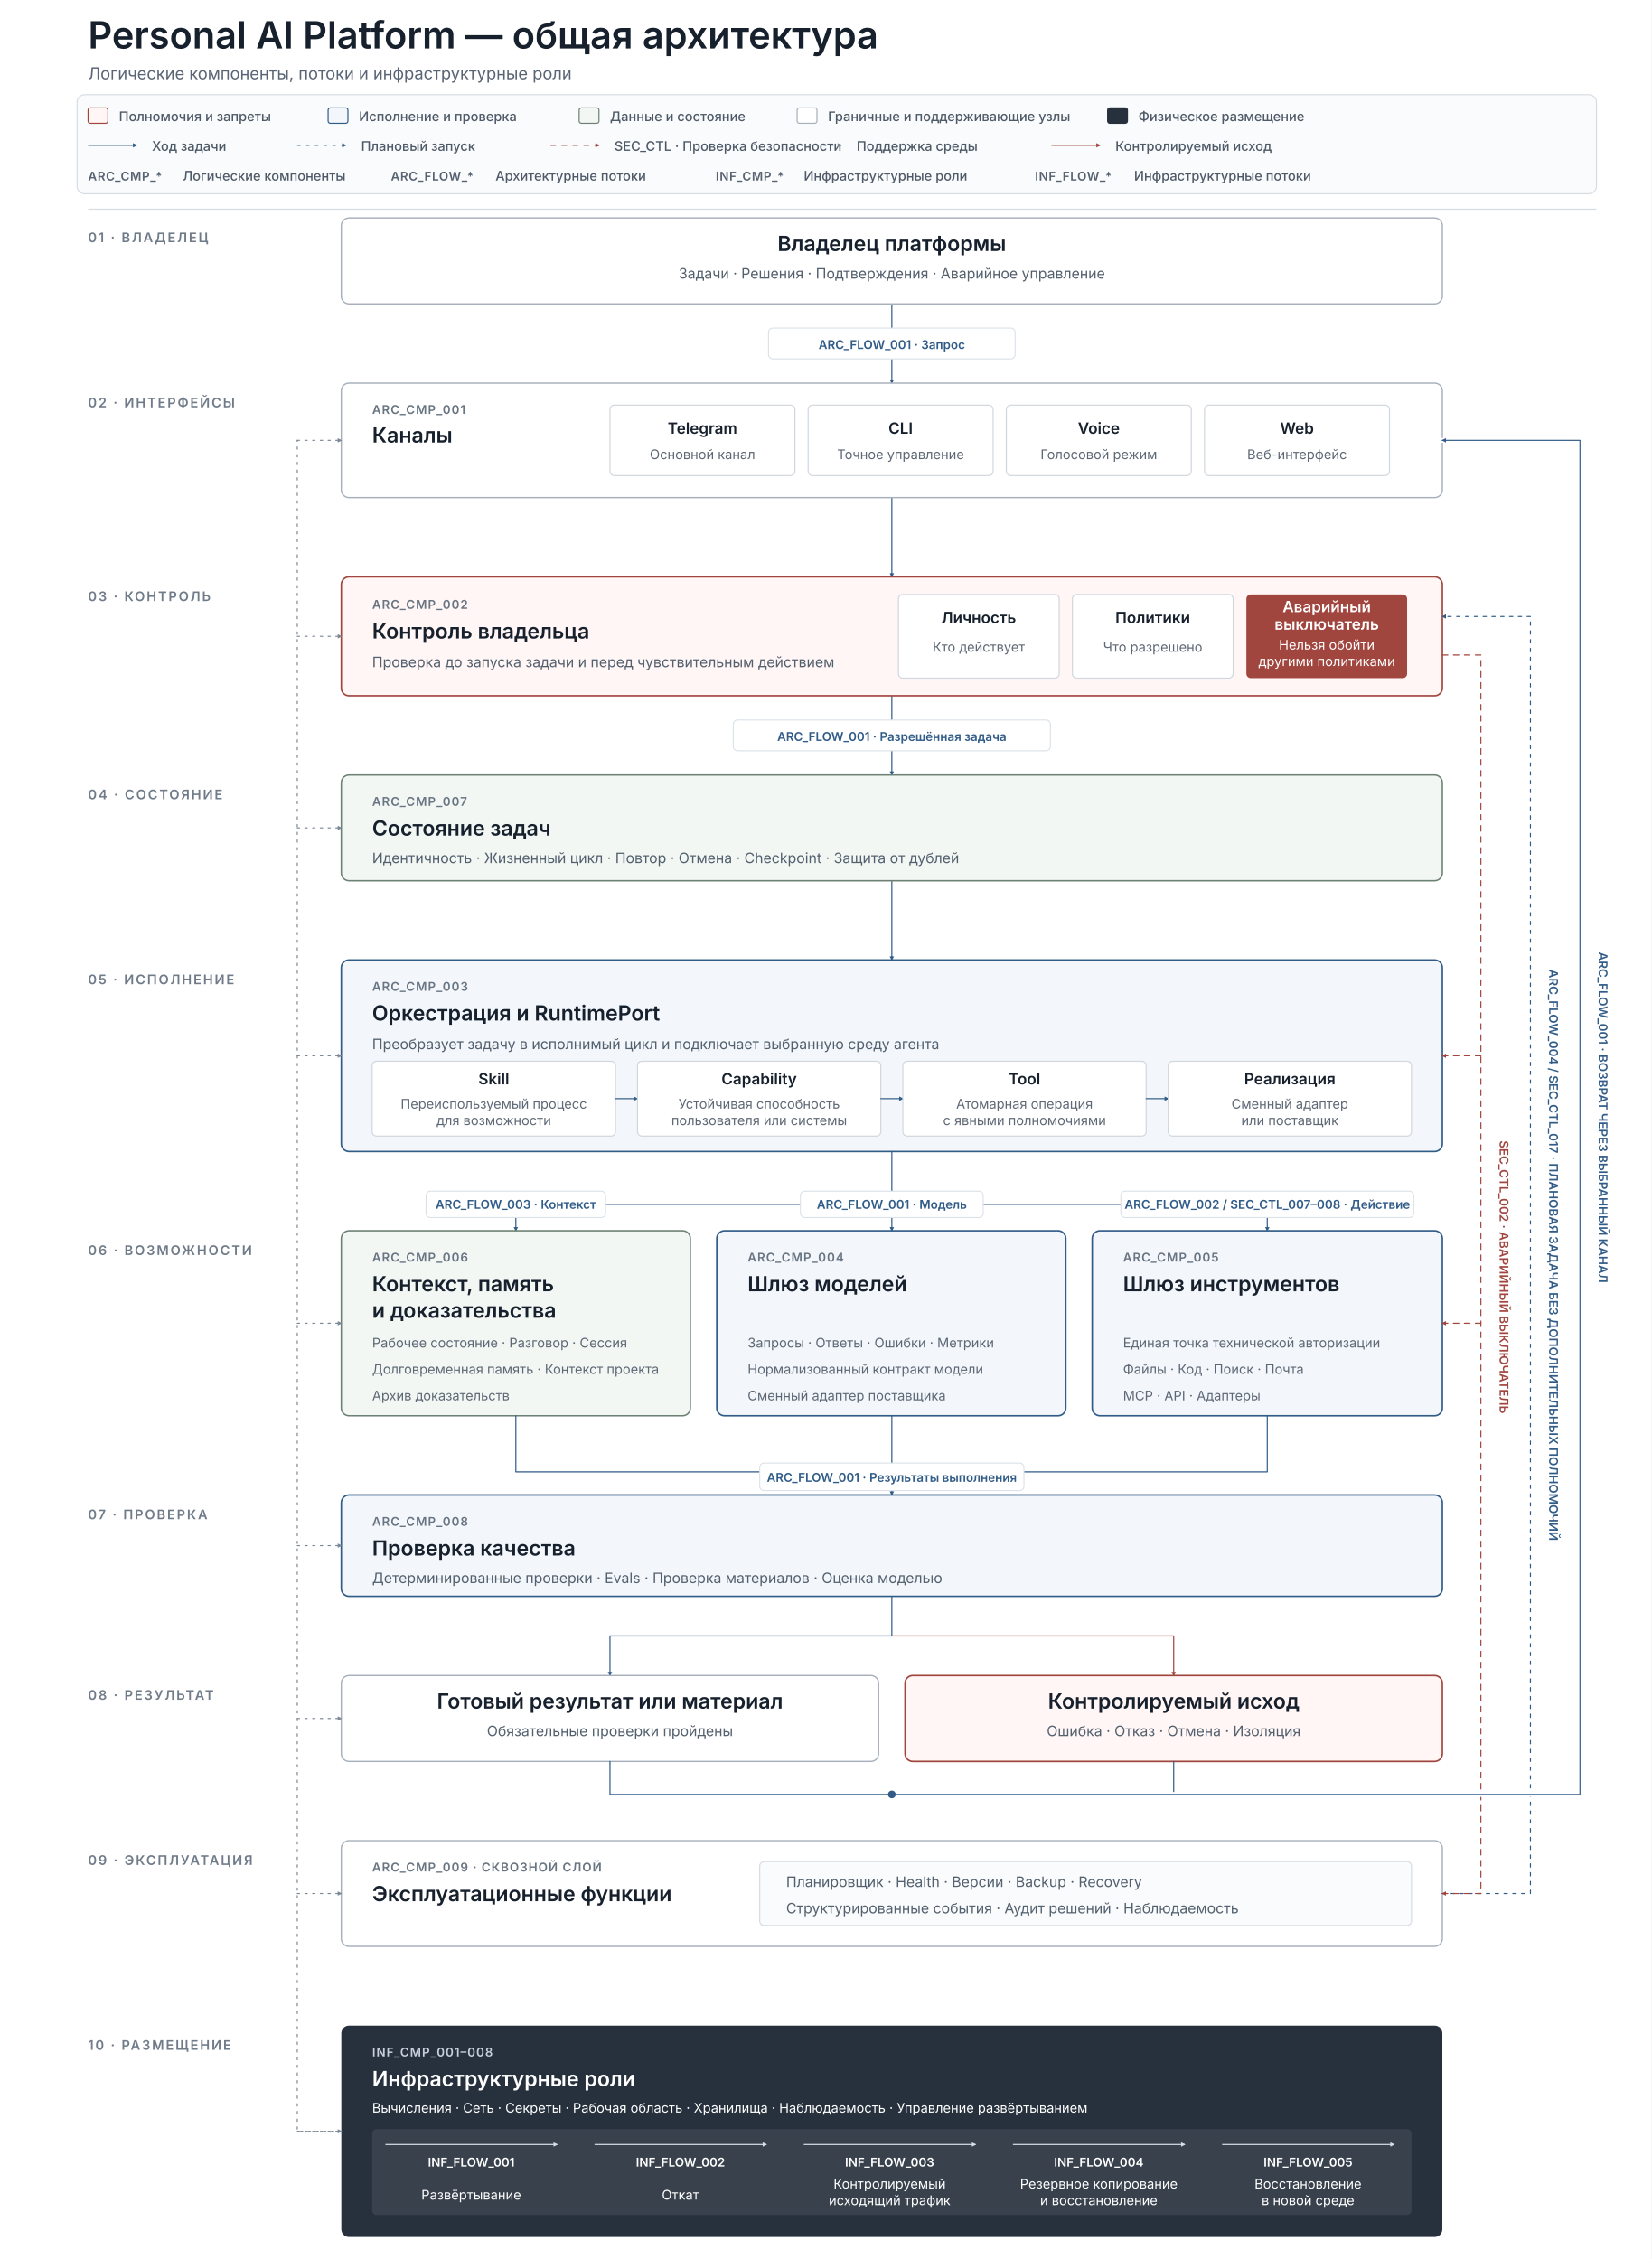
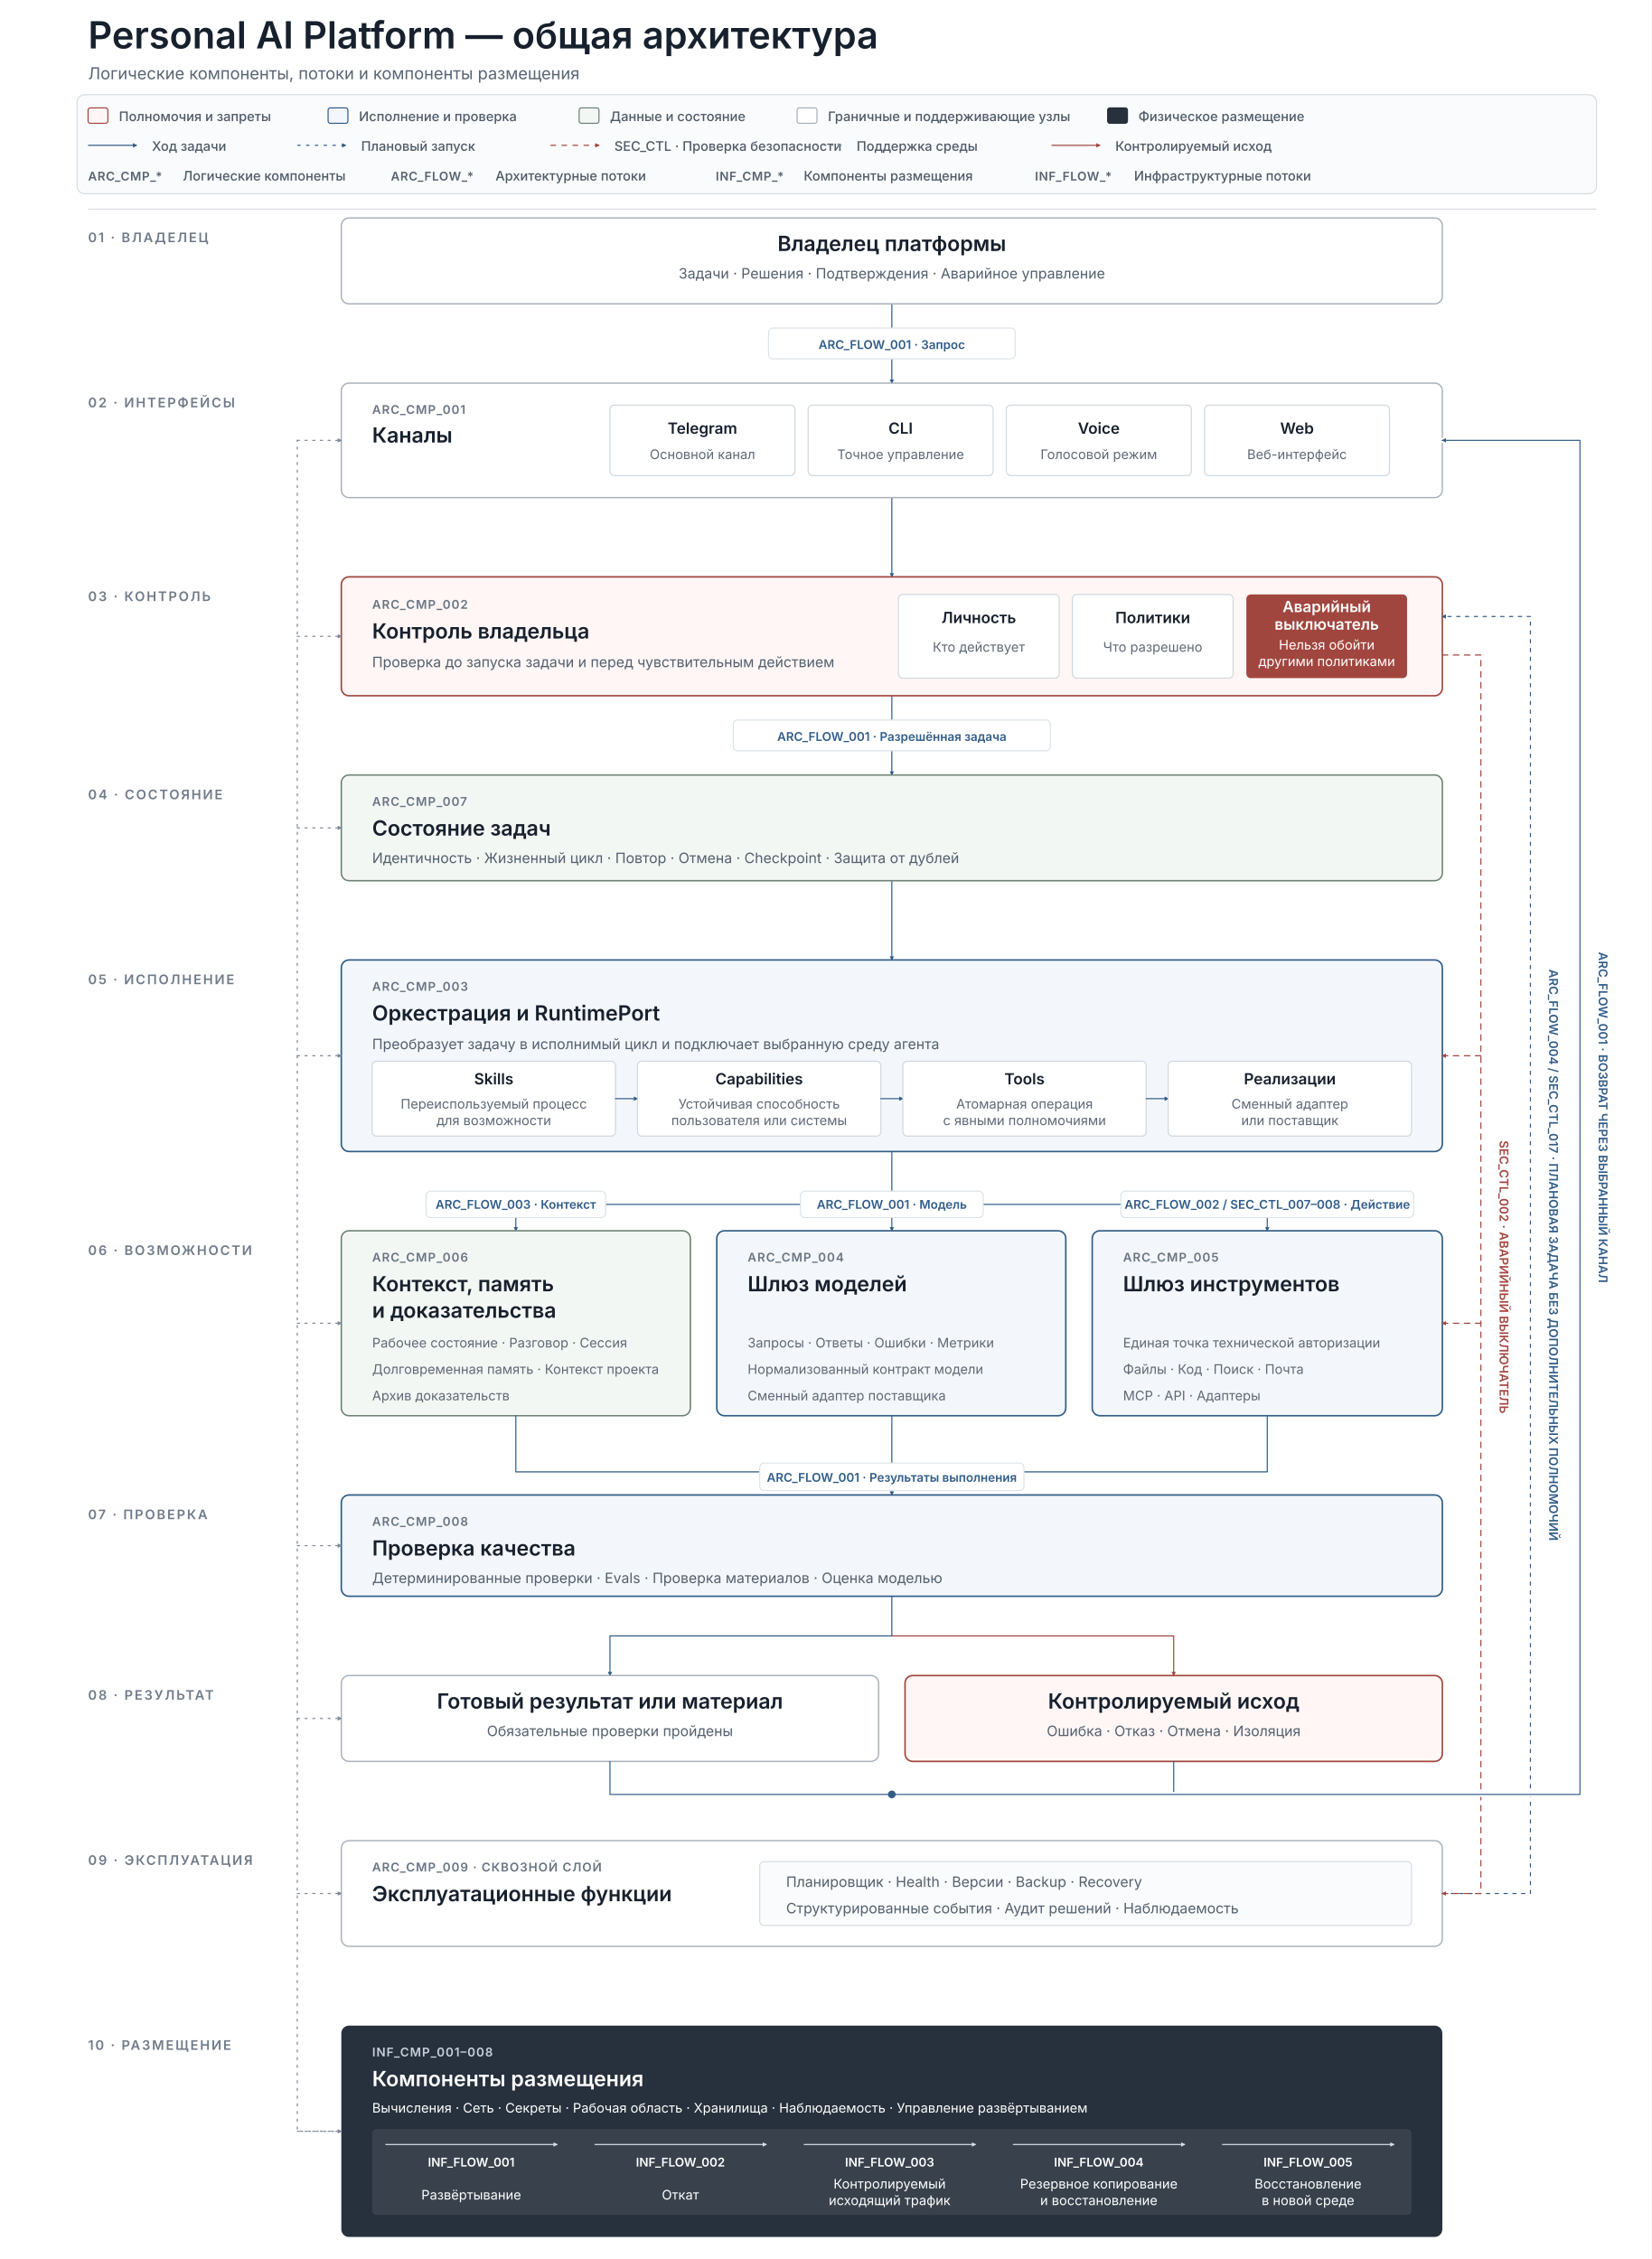
<svg xmlns="http://www.w3.org/2000/svg" width="1500" height="2052" viewBox="0 0 1500 2052" role="img" aria-labelledby="title desc">
  <defs>
    <marker id="arrow-main" viewBox="0 0 10 10" refX="8.2" refY="5" markerWidth="4" markerHeight="4" orient="auto-start-reverse">
      <path d="M0 0L10 5L0 10Z" fill="#315C88" />
    </marker>
    <marker id="arrow-control" viewBox="0 0 10 10" refX="8.2" refY="5" markerWidth="4" markerHeight="4" orient="auto-start-reverse">
      <path d="M0 0L10 5L0 10Z" fill="#A1463F" />
    </marker>
    <marker id="arrow-support" viewBox="0 0 10 10" refX="8.2" refY="5" markerWidth="4" markerHeight="4" orient="auto-start-reverse">
      <path d="M0 0L10 5L0 10Z" fill="#7D8895" />
    </marker>
    <marker id="arrow-infra" viewBox="0 0 10 10" refX="8.2" refY="5" markerWidth="4" markerHeight="4" orient="auto-start-reverse">
      <path d="M0 0L10 5L0 10Z" fill="#D6DEE7" />
    </marker>
    <style>
      text { font-family: Inter, "Segoe UI", Arial, sans-serif; fill: #17202D; }
      .title { font-size: 34px; font-weight: 600; }
      .subtitle { font-size: 15px; font-weight: 400; fill: #596574; }
      .legend { font-size: 12px; font-weight: 500; fill: #4E5A68; }
      .legend-id { font-size: 11px; font-weight: 600; letter-spacing: 0.5px; fill: #566271; }
      .layer-no { font-size: 12px; font-weight: 600; letter-spacing: 1.5px; fill: #707B89; }
      .component-id { font-size: 11px; font-weight: 600; letter-spacing: 0.8px; fill: #687482; }
      .component-title { font-size: 19px; font-weight: 600; }
      .component-text { font-size: 13px; font-weight: 400; fill: #53606E; }
      .small-title { font-size: 14px; font-weight: 600; }
      .small-text { font-size: 12px; font-weight: 400; fill: #5E6875; }
      .entity-text { font-size: 13px; font-weight: 600; fill: #263445; }
      .note-text { font-size: 13px; font-weight: 400; fill: #53606E; }
      .flow-text { font-size: 11px; font-weight: 600; fill: #315C88; }
      .control-flow-text { font-size: 11px; font-weight: 600; fill: #A1463F; }
      .inverse-title { font-size: 14px; font-weight: 600; fill: #FFFFFF; }
      .inverse-text { font-size: 12px; font-weight: 400; fill: #FFFFFF; }
      .infra-title { font-size: 12px; font-weight: 600; letter-spacing: 1px; fill: #FFFFFF; }
      .infra-text { font-size: 14px; font-weight: 400; fill: #FFFFFF; }
      .infra-chip { font-size: 11px; font-weight: 600; fill: #FFFFFF; }
      .infra-component-id { font-size: 11px; font-weight: 600; letter-spacing: 0.8px; fill: #C8D1DB; }
      .infra-component-title { font-size: 19px; font-weight: 600; fill: #FFFFFF; }
      .infra-small-text { font-size: 12px; font-weight: 400; fill: #FFFFFF; }
      .main-line { fill: none; stroke: #315C88; stroke-width: 1; stroke-linecap: round; stroke-linejoin: round; marker-end: url(#arrow-main); }
      .branch-line { fill: none; stroke: #315C88; stroke-width: 1; stroke-linecap: round; stroke-linejoin: round; marker-end: url(#arrow-main); }
      .bus-line { fill: none; stroke: #315C88; stroke-width: 1; stroke-linecap: round; stroke-linejoin: round; }
      .control-line { fill: none; stroke: #A1463F; stroke-width: 1; stroke-dasharray: 5 5; stroke-linecap: round; stroke-linejoin: round; marker-end: url(#arrow-control); }
      .control-rail { fill: none; stroke: #A1463F; stroke-width: 1; stroke-dasharray: 5 5; stroke-linecap: round; stroke-linejoin: round; }
      .failure-line { fill: none; stroke: #A1463F; stroke-width: 1; stroke-linecap: round; stroke-linejoin: round; marker-end: url(#arrow-control); }
      .scheduled-line { fill: none; stroke: #315C88; stroke-width: 1; stroke-dasharray: 3 5; stroke-linecap: round; stroke-linejoin: round; marker-end: url(#arrow-main); }
      .support-line { fill: none; stroke: #7D8895; stroke-width: 1; stroke-dasharray: 2 5; stroke-linecap: round; stroke-linejoin: round; marker-end: url(#arrow-support); }
      .support-rail { fill: none; stroke: #7D8895; stroke-width: 1; stroke-dasharray: 2 5; stroke-linecap: round; stroke-linejoin: round; }
      .neutral-card { fill: #FFFFFF; stroke: #A7B0BB; stroke-width: 1.2; }
      .control-card { fill: #FFF6F5; stroke: #A1463F; stroke-width: 1.4; }
      .execution-card { fill: #F3F7FB; stroke: #315C88; stroke-width: 1.4; }
      .data-card { fill: #F3F7F4; stroke: #6C8173; stroke-width: 1.3; }
      .label-box { fill: #FFFFFF; stroke: #D1D7DE; stroke-width: 1; }
      .inner-card { fill: #FFFFFF; stroke: #D1D7DE; stroke-width: 1; }
      .detail-panel { fill: #FAFBFC; stroke: #D7DCE2; stroke-width: 1; }
      .flow-label { fill: #FFFFFF; stroke: #D9E1E8; stroke-width: 0.9; }
    </style>
  </defs>
  <rect width="1500" height="2052" fill="#FFFFFF" />
  <text x="80" y="44" class="title">Personal AI Platform — общая архитектура</text>
-   <text x="80" y="72" class="subtitle">Логические компоненты, потоки и инфраструктурные роли</text>
+   <text x="80" y="72" class="subtitle">Логические компоненты, потоки и компоненты размещения</text>
  <rect x="70" y="86" width="1380" height="90" rx="7" fill="#FAFBFC" stroke="#D7DCE2" stroke-width="1" />
  <g transform="translate(80 98)">
    <rect x="0" y="0" width="18" height="14" rx="2" fill="#FFF6F5" stroke="#A1463F" />
    <text x="28" y="12" class="legend">Полномочия и запреты</text>
    <rect x="218" y="0" width="18" height="14" rx="2" fill="#F3F7FB" stroke="#315C88" />
    <text x="246" y="12" class="legend">Исполнение и проверка</text>
    <rect x="446" y="0" width="18" height="14" rx="2" fill="#F3F7F4" stroke="#6C8173" />
    <text x="474" y="12" class="legend">Данные и состояние</text>
    <rect x="644" y="0" width="18" height="14" rx="2" fill="#FFFFFF" stroke="#A7B0BB" />
    <text x="672" y="12" class="legend">Граничные и поддерживающие узлы</text>
    <rect x="926" y="0" width="18" height="14" rx="2" fill="#27313D" stroke="#27313D" />
    <text x="954" y="12" class="legend">Физическое размещение</text>
  </g>
  <g transform="translate(80 125)">
    <line x1="0" y1="7" x2="44" y2="7" stroke="#315C88" stroke-width="1" marker-end="url(#arrow-main)" />
    <text x="58" y="12" class="legend">Ход задачи</text>
    <line x1="190" y1="7" x2="234" y2="7" stroke="#315C88" stroke-width="1" stroke-dasharray="3 5" marker-end="url(#arrow-main)" />
    <text x="248" y="12" class="legend">Плановый запуск</text>
    <line x1="420" y1="7" x2="464" y2="7" stroke="#A1463F" stroke-width="1" stroke-dasharray="5 5" marker-end="url(#arrow-control)" />
    <text x="478" y="12" class="legend">SEC_CTL · Проверка безопасности</text>
    <line x1="640" y1="7" x2="684" y2="7" stroke="#7D8895" stroke-width="1" stroke-dasharray="2 5" marker-end="url(#arrow-support)" />
    <text x="698" y="12" class="legend">Поддержка среды</text>
    <line x1="875" y1="7" x2="919" y2="7" stroke="#A1463F" stroke-width="1" marker-end="url(#arrow-control)" />
    <text x="933" y="12" class="legend">Контролируемый исход</text>
  </g>
  <g transform="translate(80 152)">
    <text x="0" y="12" class="legend-id">ARC_CMP_*</text>
    <text x="86" y="12" class="legend">Логические компоненты</text>
    <text x="275" y="12" class="legend-id">ARC_FLOW_*</text>
    <text x="370" y="12" class="legend">Архитектурные потоки</text>
    <text x="570" y="12" class="legend-id">INF_CMP_*</text>
-     <text x="650" y="12" class="legend">Инфраструктурные роли</text>
+     <text x="650" y="12" class="legend">Компоненты размещения</text>
    <text x="860" y="12" class="legend-id">INF_FLOW_*</text>
    <text x="950" y="12" class="legend">Инфраструктурные потоки</text>
  </g>
  <line x1="80" y1="190" x2="1450" y2="190" stroke="#D7DCE2" />
  <g>
    <text x="80" y="220" class="layer-no">01 · ВЛАДЕЛЕЦ</text>
    <text x="80" y="370" class="layer-no">02 · ИНТЕРФЕЙСЫ</text>
    <text x="80" y="546" class="layer-no">03 · КОНТРОЛЬ</text>
    <text x="80" y="726" class="layer-no">04 · СОСТОЯНИЕ</text>
    <text x="80" y="894" class="layer-no">05 · ИСПОЛНЕНИЕ</text>
    <text x="80" y="1140" class="layer-no">06 · ВОЗМОЖНОСТИ</text>
    <text x="80" y="1380" class="layer-no">07 · ПРОВЕРКА</text>
    <text x="80" y="1544" class="layer-no">08 · РЕЗУЛЬТАТ</text>
    <text x="80" y="1694" class="layer-no">09 · ЭКСПЛУАТАЦИЯ</text>
    <text x="80" y="1862" class="layer-no">10 · РАЗМЕЩЕНИЕ</text>
  </g>
  <path class="main-line" d="M810 276V348" />
  <path class="main-line" d="M810 452V524" />
  <path class="main-line" d="M810 632V704" />
  <path class="main-line" d="M810 800V872" />
  <g>
    <rect x="310" y="198" width="1000" height="78" rx="7" class="neutral-card" />
    <text x="810" y="228" class="component-title" text-anchor="middle">Владелец платформы</text>
    <text x="810" y="253" class="component-text" text-anchor="middle">Задачи · Решения · Подтверждения · Аварийное управление</text>
  </g>
  <g transform="translate(0 20)">
    <rect x="310" y="328" width="1000" height="104" rx="7" class="neutral-card" />
    <text x="338" y="356" class="component-id">ARC_CMP_001</text>
    <text x="338" y="382" class="component-title">Каналы</text>
    <rect x="554" y="348" width="168" height="64" rx="4" class="inner-card" />
    <rect x="734" y="348" width="168" height="64" rx="4" class="inner-card" />
    <rect x="914" y="348" width="168" height="64" rx="4" class="inner-card" />
    <rect x="1094" y="348" width="168" height="64" rx="4" class="inner-card" />
    <text x="638" y="374" class="small-title" text-anchor="middle">Telegram</text>
    <text x="638" y="397" class="small-text" text-anchor="middle">Основной канал</text>
    <text x="818" y="374" class="small-title" text-anchor="middle">CLI</text>
    <text x="818" y="397" class="small-text" text-anchor="middle">Точное управление</text>
    <text x="998" y="374" class="small-title" text-anchor="middle">Voice</text>
    <text x="998" y="397" class="small-text" text-anchor="middle">Голосовой режим</text>
    <text x="1178" y="374" class="small-title" text-anchor="middle">Web</text>
    <text x="1178" y="397" class="small-text" text-anchor="middle">Веб-интерфейс</text>
  </g>
  <g transform="translate(0 40)">
    <rect x="310" y="484" width="1000" height="108" rx="7" class="control-card" />
    <text x="338" y="513" class="component-id">ARC_CMP_002</text>
    <text x="338" y="540" class="component-title">Контроль владельца</text>
    <text x="338" y="566" class="component-text">Проверка до запуска задачи и перед чувствительным действием</text>
    <rect x="816" y="500" width="146" height="76" rx="4" class="inner-card" />
    <text x="889" y="526" class="small-title" text-anchor="middle">Личность</text>
    <text x="889" y="552" class="small-text" text-anchor="middle">Кто действует</text>
    <rect x="974" y="500" width="146" height="76" rx="4" class="inner-card" />
    <text x="1047" y="526" class="small-title" text-anchor="middle">Политики</text>
    <text x="1047" y="552" class="small-text" text-anchor="middle">Что разрешено</text>
    <rect x="1132" y="500" width="146" height="76" rx="4" fill="#A1463F" />
    <text x="1205" y="516" class="inverse-title" text-anchor="middle">Аварийный</text>
    <text x="1205" y="532" class="inverse-title" text-anchor="middle">выключатель</text>
    <text x="1205" y="550" class="inverse-text" text-anchor="middle">Нельзя обойти</text>
    <text x="1205" y="565" class="inverse-text" text-anchor="middle">другими политиками</text>
  </g>
  <g transform="translate(0 60)">
    <rect x="310" y="644" width="1000" height="96" rx="7" class="data-card" />
    <text x="338" y="672" class="component-id">ARC_CMP_007</text>
    <text x="338" y="699" class="component-title">Состояние задач</text>
    <text x="338" y="724" class="component-text">Идентичность · Жизненный цикл · Повтор · Отмена · Checkpoint · Защита от дублей</text>
  </g>
  <g transform="translate(0 80)">
    <rect x="310" y="792" width="1000" height="174" rx="7" class="execution-card" />
    <text x="338" y="820" class="component-id">ARC_CMP_003</text>
    <text x="338" y="847" class="component-title">Оркестрация и RuntimePort</text>
    <text x="338" y="873" class="component-text">Преобразует задачу в исполнимый цикл и подключает выбранную среду агента</text>
    <rect x="338" y="884" width="221" height="68" rx="4" class="inner-card" />
-     <text x="448.5" y="905" class="small-title" text-anchor="middle">Skill</text>
+     <text x="448.5" y="905" class="small-title" text-anchor="middle">Skills</text>
    <text x="448.5" y="927" class="small-text" text-anchor="middle">Переиспользуемый процесс</text>
    <text x="448.5" y="942" class="small-text" text-anchor="middle">для возможности</text>
    <path class="branch-line" d="M559 918H579" />
    <rect x="579" y="884" width="221" height="68" rx="4" class="inner-card" />
-     <text x="689.5" y="905" class="small-title" text-anchor="middle">Capability</text>
+     <text x="689.5" y="905" class="small-title" text-anchor="middle">Capabilities</text>
    <text x="689.5" y="927" class="small-text" text-anchor="middle">Устойчивая способность</text>
    <text x="689.5" y="942" class="small-text" text-anchor="middle">пользователя или системы</text>
    <path class="branch-line" d="M800 918H820" />
    <rect x="820" y="884" width="221" height="68" rx="4" class="inner-card" />
-     <text x="930.5" y="905" class="small-title" text-anchor="middle">Tool</text>
+     <text x="930.5" y="905" class="small-title" text-anchor="middle">Tools</text>
    <text x="930.5" y="927" class="small-text" text-anchor="middle">Атомарная операция</text>
    <text x="930.5" y="942" class="small-text" text-anchor="middle">с явными полномочиями</text>
    <path class="branch-line" d="M1041 918H1061" />
    <rect x="1061" y="884" width="221" height="68" rx="4" class="inner-card" />
-     <text x="1171.5" y="905" class="small-title" text-anchor="middle">Реализация</text>
+     <text x="1171.5" y="905" class="small-title" text-anchor="middle">Реализации</text>
    <text x="1171.5" y="927" class="small-text" text-anchor="middle">Сменный адаптер</text>
    <text x="1171.5" y="942" class="small-text" text-anchor="middle">или поставщик</text>
  </g>
  <g transform="translate(0 150)">
    <path class="bus-line" d="M810 896V944H468.5M810 944H1151" />
    <path class="branch-line" d="M468.5 944V968" />
    <path class="branch-line" d="M810 944V968" />
    <path class="branch-line" d="M1151 944V968" />
    <rect x="387" y="932" width="163" height="24" rx="4" class="flow-label" />
    <text x="468.5" y="948" class="flow-text" text-anchor="middle">ARC_FLOW_003 · Контекст</text>
    <rect x="727" y="932" width="166" height="24" rx="4" class="flow-label" />
    <text x="810" y="948" class="flow-text" text-anchor="middle">ARC_FLOW_001 · Модель</text>
    <rect x="1018" y="932" width="266" height="24" rx="4" class="flow-label" />
    <text x="1151" y="948" class="flow-text" text-anchor="middle">ARC_FLOW_002 / SEC_CTL_007–008 · Действие</text>
    <g>
      <rect x="310" y="968" width="317" height="168" rx="7" class="data-card" />
      <text x="338" y="996" class="component-id">ARC_CMP_006</text>
      <text x="338" y="1023" class="component-title">Контекст, память</text>
      <text x="338" y="1047" class="component-title">и доказательства</text>
      <text x="338" y="1074" class="small-text">Рабочее состояние · Разговор · Сессия</text>
      <text x="338" y="1098" class="small-text">Долговременная память · Контекст проекта</text>
      <text x="338" y="1122" class="small-text">Архив доказательств</text>
    </g>
    <g>
      <rect x="651" y="968" width="317" height="168" rx="7" class="execution-card" />
      <text x="679" y="996" class="component-id">ARC_CMP_004</text>
      <text x="679" y="1023" class="component-title">Шлюз моделей</text>
      <text x="679" y="1074" class="small-text">Запросы · Ответы · Ошибки · Метрики</text>
      <text x="679" y="1098" class="small-text">Нормализованный контракт модели</text>
      <text x="679" y="1122" class="small-text">Сменный адаптер поставщика</text>
    </g>
    <g>
      <rect x="992" y="968" width="318" height="168" rx="7" class="execution-card" />
      <text x="1020" y="996" class="component-id">ARC_CMP_005</text>
      <text x="1020" y="1023" class="component-title">Шлюз инструментов</text>
      <text x="1020" y="1074" class="small-text">Единая точка технической авторизации</text>
      <text x="1020" y="1098" class="small-text">Файлы · Код · Поиск · Почта</text>
      <text x="1020" y="1122" class="small-text">MCP · API · Адаптеры</text>
    </g>
    <path class="bus-line" d="M468.5 1136V1187H1151M810 1136V1187M1151 1136V1187" />
    <path class="branch-line" d="M810 1187V1208" />
    <rect x="690" y="1179" width="240" height="25" rx="4" class="flow-label" />
    <text x="810" y="1196" class="flow-text" text-anchor="middle">ARC_FLOW_001 · Результаты выполнения</text>
    <g transform="translate(0 20)">
      <rect x="310" y="1188" width="1000" height="92" rx="7" class="execution-card" />
      <text x="338" y="1216" class="component-id">ARC_CMP_008</text>
      <text x="338" y="1243" class="component-title">Проверка качества</text>
      <text x="338" y="1268" class="component-text">Детерминированные проверки · Evals · Проверка материалов · Оценка моделью</text>
    </g>
    <path class="main-line" d="M810 1300V1336H554V1372" />
    <path class="failure-line" d="M810 1336H1066V1372" />
    <g transform="translate(0 40)">
      <rect x="310" y="1332" width="488" height="78" rx="7" class="neutral-card" />
      <text x="554" y="1362" class="component-title" text-anchor="middle">Готовый результат или материал</text>
      <text x="554" y="1387" class="component-text" text-anchor="middle">Обязательные проверки пройдены</text>
    </g>
    <g transform="translate(0 40)">
      <rect x="822" y="1332" width="488" height="78" rx="7" class="control-card" />
      <text x="1066" y="1362" class="component-title" text-anchor="middle">Контролируемый исход</text>
      <text x="1066" y="1387" class="component-text" text-anchor="middle">Ошибка · Отказ · Отмена · Изоляция</text>
    </g>
    <path class="bus-line" d="M554 1450V1480H1066M1066 1450V1480" />
    <g transform="translate(0 60)">
      <rect x="310" y="1462" width="1000" height="96" rx="7" class="neutral-card" />
      <text x="338" y="1490" class="component-id">ARC_CMP_009 · СКВОЗНОЙ СЛОЙ</text>
      <text x="338" y="1517" class="component-title">Эксплуатационные функции</text>
      <rect x="690" y="1481" width="592" height="58" rx="4" class="detail-panel" />
      <text x="714" y="1504" class="component-text">Планировщик · Health · Версии · Backup · Recovery</text>
      <text x="714" y="1528" class="component-text">Структурированные события · Аудит решений · Наблюдаемость</text>
    </g>
    <g transform="translate(0 80)">
      <rect x="310" y="1610" width="1000" height="192" rx="7" fill="#27313D" />
      <text x="338" y="1638" class="infra-component-id">INF_CMP_001–008</text>
-       <text x="338" y="1665" class="infra-component-title">Инфраструктурные роли</text>
+       <text x="338" y="1665" class="infra-component-title">Компоненты размещения</text>
      <text x="338" y="1689" class="infra-small-text">Вычисления · Сеть · Секреты · Рабочая область · Хранилища · Наблюдаемость · Управление развёртыванием</text>
      <rect x="338" y="1704" width="944" height="78" rx="4" fill="#FFFFFF" opacity="0.08" />
      <line x1="350" y1="1718" x2="506" y2="1718" stroke="#D6DEE7" stroke-width="1" marker-end="url(#arrow-infra)" />
      <line x1="540" y1="1718" x2="696" y2="1718" stroke="#D6DEE7" stroke-width="1" marker-end="url(#arrow-infra)" />
      <line x1="730" y1="1718" x2="886" y2="1718" stroke="#D6DEE7" stroke-width="1" marker-end="url(#arrow-infra)" />
      <line x1="920" y1="1718" x2="1076" y2="1718" stroke="#D6DEE7" stroke-width="1" marker-end="url(#arrow-infra)" />
      <line x1="1110" y1="1718" x2="1266" y2="1718" stroke="#D6DEE7" stroke-width="1" marker-end="url(#arrow-infra)" />
      <text x="428" y="1738" class="infra-chip" text-anchor="middle">INF_FLOW_001</text>
      <text x="428" y="1768" class="infra-small-text" text-anchor="middle">Развёртывание</text>
      <text x="618" y="1738" class="infra-chip" text-anchor="middle">INF_FLOW_002</text>
      <text x="618" y="1768" class="infra-small-text" text-anchor="middle">Откат</text>
      <text x="808" y="1738" class="infra-chip" text-anchor="middle">INF_FLOW_003</text>
      <text x="808" y="1758" class="infra-small-text" text-anchor="middle">Контролируемый</text>
      <text x="808" y="1773" class="infra-small-text" text-anchor="middle">исходящий трафик</text>
      <text x="998" y="1738" class="infra-chip" text-anchor="middle">INF_FLOW_004</text>
      <text x="998" y="1758" class="infra-small-text" text-anchor="middle">Резервное копирование</text>
      <text x="998" y="1773" class="infra-small-text" text-anchor="middle">и восстановление</text>
      <text x="1188" y="1738" class="infra-chip" text-anchor="middle">INF_FLOW_005</text>
      <text x="1188" y="1758" class="infra-small-text" text-anchor="middle">Восстановление</text>
      <text x="1188" y="1773" class="infra-small-text" text-anchor="middle">в новой среде</text>
    </g>
  </g>
  <path class="support-rail" d="M310 1936H270V400" />
  <path class="support-line" d="M270 400H310" />
  <path class="support-line" d="M270 578H310" />
  <path class="support-line" d="M270 752H310" />
  <path class="support-line" d="M270 959H310" />
  <path class="support-line" d="M270 1202H310" />
  <path class="support-line" d="M270 1404H310" />
  <path class="support-line" d="M270 1561H310" />
  <path class="support-line" d="M270 1720H310" />
  <path class="support-line" d="M270 1936H310" />
  <path class="scheduled-line" d="M1310 1720H1390V560H1310" />
  <g transform="translate(1407 1140) rotate(90)">
    <text x="0" y="0" class="flow-text" text-anchor="middle">ARC_FLOW_004 / SEC_CTL_017 · ПЛАНОВАЯ ЗАДАЧА БЕЗ ДОПОЛНИТЕЛЬНЫХ ПОЛНОМОЧИЙ</text>
  </g>
  <path class="control-rail" d="M1310 595H1345V1720" />
  <path class="control-line" d="M1345 959H1310" />
  <path class="control-line" d="M1345 1202H1310" />
  <path class="control-line" d="M1345 1720H1310" />
  <g transform="translate(1362 1160) rotate(90)">
    <text x="0" y="0" class="control-flow-text" text-anchor="middle">SEC_CTL_002 · АВАРИЙНЫЙ ВЫКЛЮЧАТЕЛЬ</text>
  </g>
  <path d="M810 1630H1435V400H1310" fill="none" stroke="#FFFFFF" stroke-width="4.5" stroke-linecap="round" stroke-linejoin="round" />
  <path class="main-line" d="M810 1630H1435V400H1310" />
  <circle cx="810" cy="1630" r="3.5" fill="#315C88" />
  <g transform="translate(1452 1015) rotate(90)">
    <text x="0" y="0" class="flow-text" text-anchor="middle">ARC_FLOW_001 · ВОЗВРАТ ЧЕРЕЗ ВЫБРАННЫЙ КАНАЛ</text>
  </g>
  <g>
    <rect x="698" y="298" width="224" height="28" rx="4" class="flow-label" />
    <text x="810" y="317" class="flow-text" text-anchor="middle">ARC_FLOW_001 · Запрос</text>
    <rect x="666" y="654" width="288" height="28" rx="4" class="flow-label" />
    <text x="810" y="673" class="flow-text" text-anchor="middle">ARC_FLOW_001 · Разрешённая задача</text>
  </g>
</svg>
